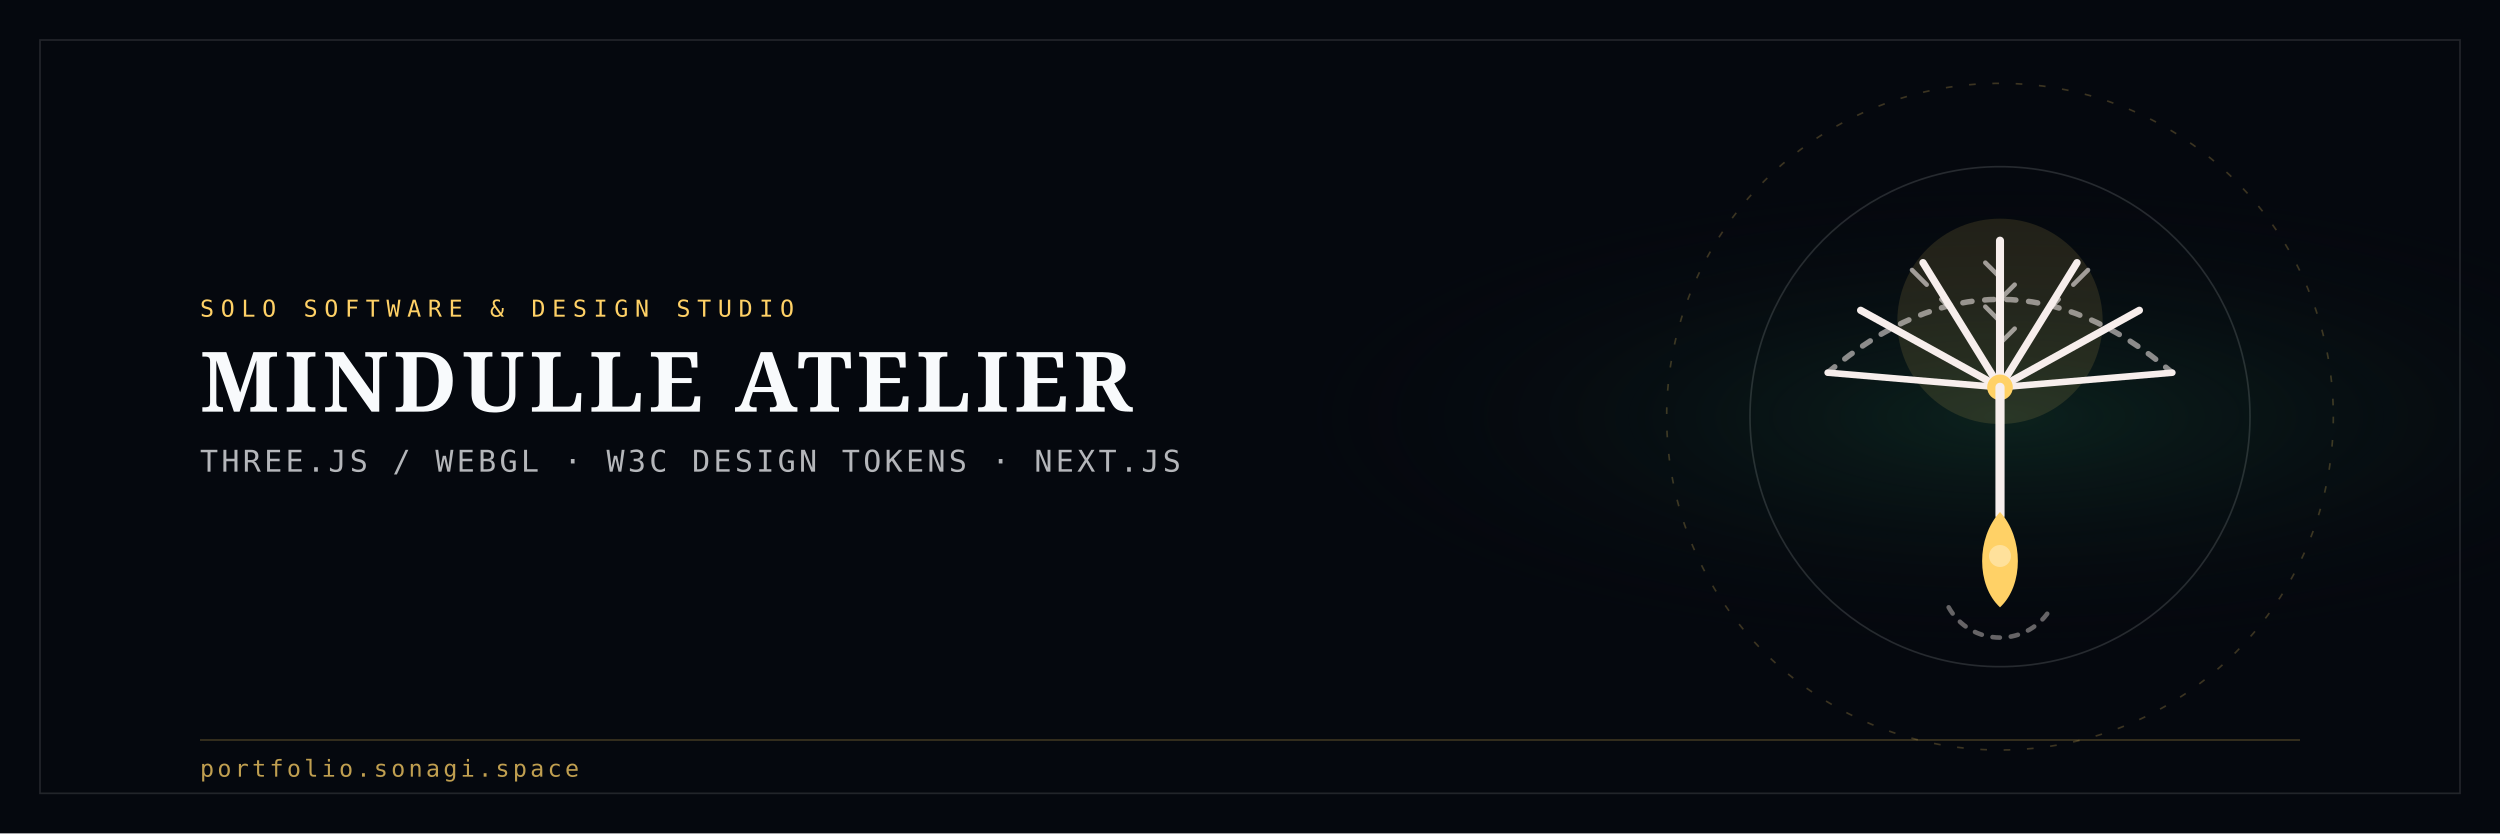
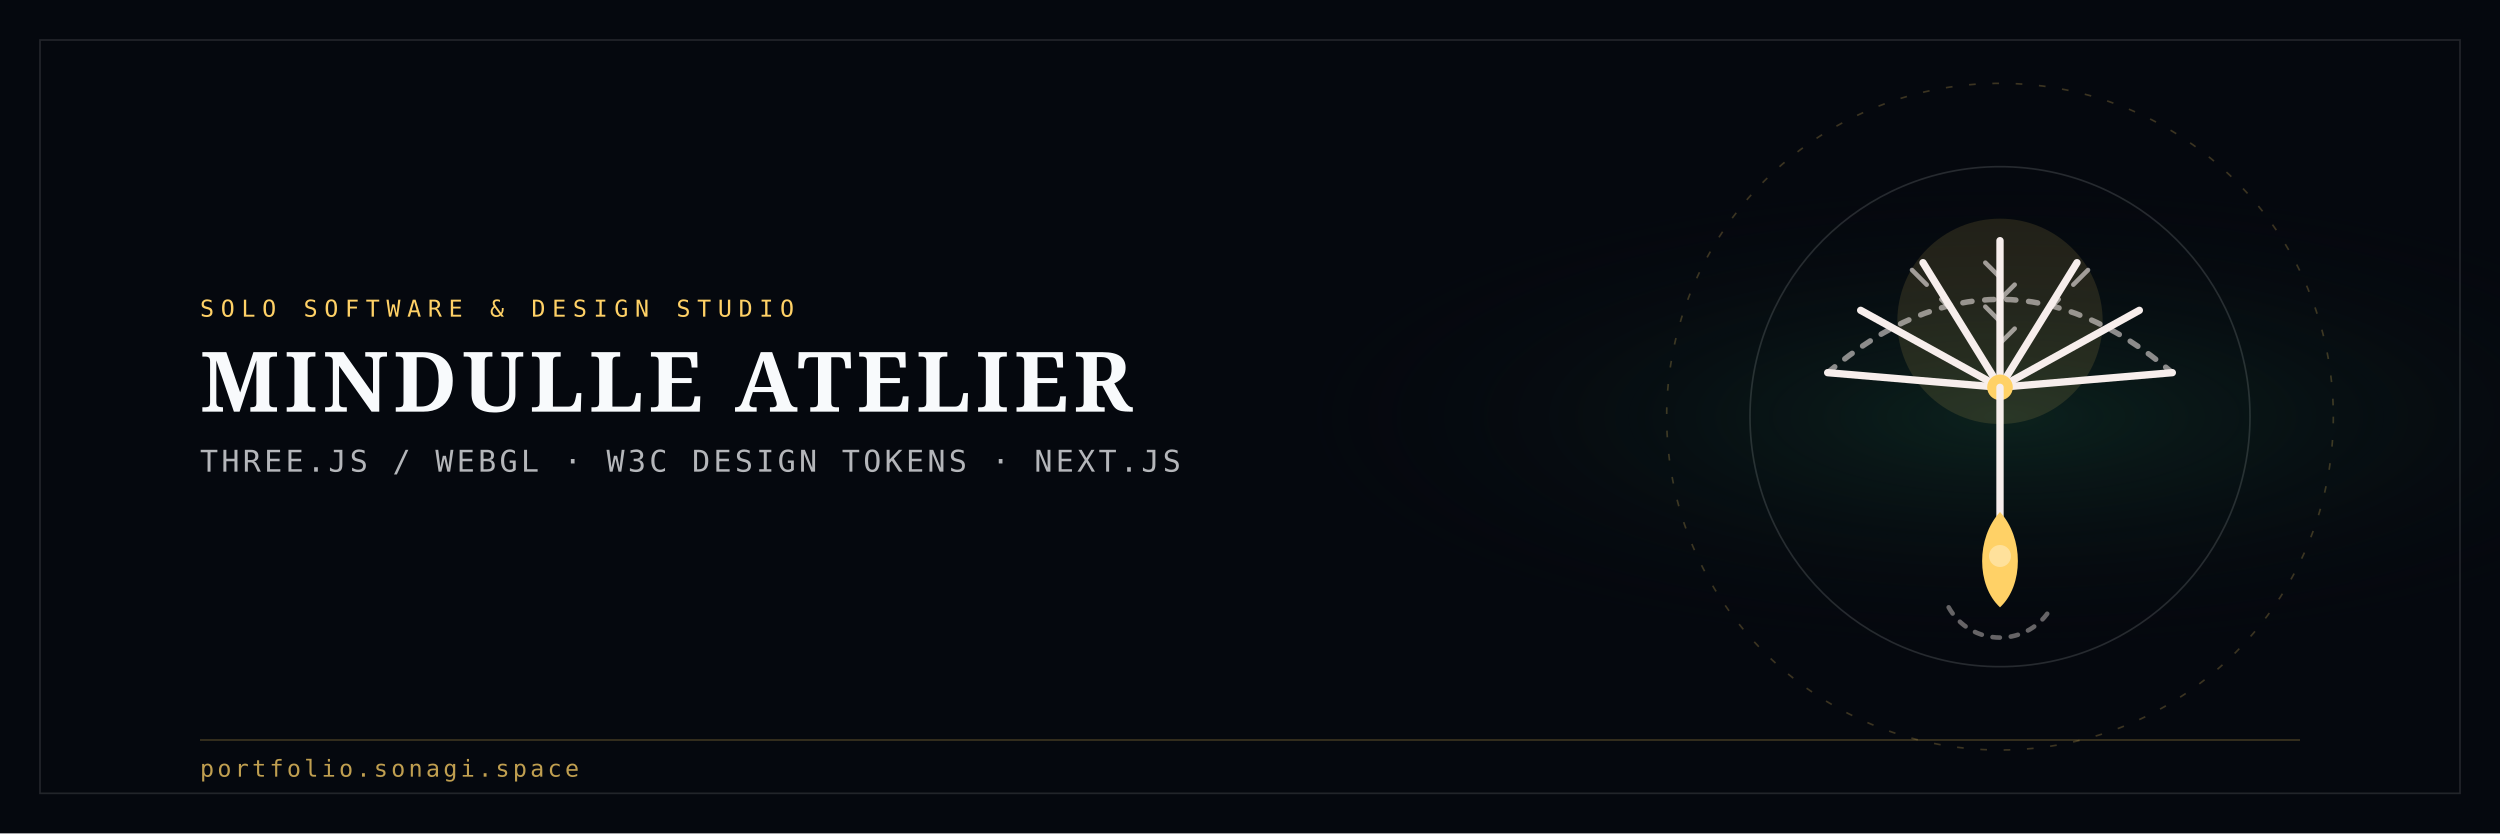
<svg xmlns="http://www.w3.org/2000/svg" viewBox="0 0 1500 500" width="1500" height="500" fill="none">
  <defs>
    <radialGradient id="bGlow" cx="80%" cy="50%" r="48%">
      <stop offset="0%" stop-color="#103026" stop-opacity="0.65" />
      <stop offset="60%" stop-color="#05080E" stop-opacity="0" />
    </radialGradient>
  </defs>
  <rect width="1500" height="500" fill="#05080E" />
  <rect width="1500" height="500" fill="url(#bGlow)" />
  <rect x="24" y="24" width="1452" height="452" stroke="rgba(255,255,255,0.12)" stroke-width="1" />
  <line x1="120" y1="444" x2="1380" y2="444" stroke="rgba(255,209,102,0.22)" stroke-width="1" />
  <circle cx="1200" cy="250" r="200" stroke="rgba(255,209,102,0.22)" stroke-width="1" stroke-dasharray="4 10" />
  <circle cx="1200" cy="250" r="150" stroke="rgba(248,250,252,0.14)" stroke-width="1" />
  <g transform="translate(1068, 118) scale(2.2)">
    <circle cx="60" cy="34" r="28" fill="rgba(255,209,102,0.12)" />
-     <line x1="60" y1="52" x2="60" y2="12" stroke="#F7EEEC" stroke-width="2.2" stroke-linecap="round" />
+     <line x1="60" y1="52" x2="60" y2="12" stroke="#F7EEEC" stroke-width="2" stroke-linecap="round" />
    <line x1="60" y1="52" x2="39" y2="18" stroke="#F7EEEC" stroke-width="2" stroke-linecap="round" />
    <line x1="60" y1="52" x2="81" y2="18" stroke="#F7EEEC" stroke-width="2" stroke-linecap="round" />
    <line x1="60" y1="52" x2="22" y2="31" stroke="#F7EEEC" stroke-width="2" stroke-linecap="round" />
    <line x1="60" y1="52" x2="98" y2="31" stroke="#F7EEEC" stroke-width="2" stroke-linecap="round" />
-     <line x1="60" y1="52" x2="13" y2="48" stroke="#F7EEEC" stroke-width="1.8" stroke-linecap="round" />
-     <line x1="60" y1="52" x2="107" y2="48" stroke="#F7EEEC" stroke-width="1.8" stroke-linecap="round" />
+     <line x1="60" y1="52" x2="13" y2="48" stroke="#F7EEEC" stroke-width="2" stroke-linecap="round" />
+     <line x1="60" y1="52" x2="107" y2="48" stroke="#F7EEEC" stroke-width="2" stroke-linecap="round" />
    <path d="M 60 22 L 56 18 M 60 28 L 64 24 M 60 34 L 56 30 M 60 40 L 64 36 M 48 32 L 44 28 M 40 24 L 36 20 M 72 32 L 76 28 M 80 24 L 84 20" stroke="#F7EEEC" stroke-width="1.25" stroke-linecap="round" opacity="0.6" />
    <path d="M 13 48 Q 60 8 107 48" stroke="#F7EEEC" stroke-width="1.5" stroke-linecap="round" stroke-dasharray="2.5 3.5" opacity="0.55" />
    <circle cx="60" cy="52" r="3.5" fill="#FFD166" />
-     <line x1="60" y1="52" x2="60" y2="87" stroke="#F7EEEC" stroke-width="2.5" stroke-linecap="round" />
+     <line x1="60" y1="52" x2="60" y2="87" stroke="#F7EEEC" stroke-width="2" stroke-linecap="round" />
    <path d="M 60 86 C 53.5 93, 53.5 106, 60 112 C 66.5 106, 66.5 93, 60 86 Z" fill="#FFD166" />
    <circle cx="60" cy="98" r="3" fill="#FFFFFF" opacity="0.35" />
    <path d="M 46 112 A 16 16 0 0 0 74 112" stroke="#F7EEEC" stroke-width="1.25" stroke-linecap="round" stroke-dasharray="2 3" opacity="0.4" />
  </g>
  <text x="120" y="190" fill="#FFD166" font-family="JetBrains Mono, ui-monospace, monospace" font-size="14" letter-spacing="4">SOLO SOFTWARE &amp; DESIGN STUDIO</text>
  <text x="120" y="247" fill="#F8FAFC" font-family="Cormorant Garamond, Georgia, serif" font-size="50" font-weight="600" letter-spacing="3">MINDULLE ATELIER</text>
  <text x="120" y="283" fill="rgba(248,250,252,0.72)" font-family="JetBrains Mono, ui-monospace, monospace" font-size="18" letter-spacing="2">THREE.JS / WEBGL · W3C DESIGN TOKENS · NEXT.JS</text>
  <text x="120" y="466" fill="rgba(255,209,102,0.75)" font-family="JetBrains Mono, ui-monospace, monospace" font-size="14" letter-spacing="2">portfolio.sonagi.space</text>
</svg>
